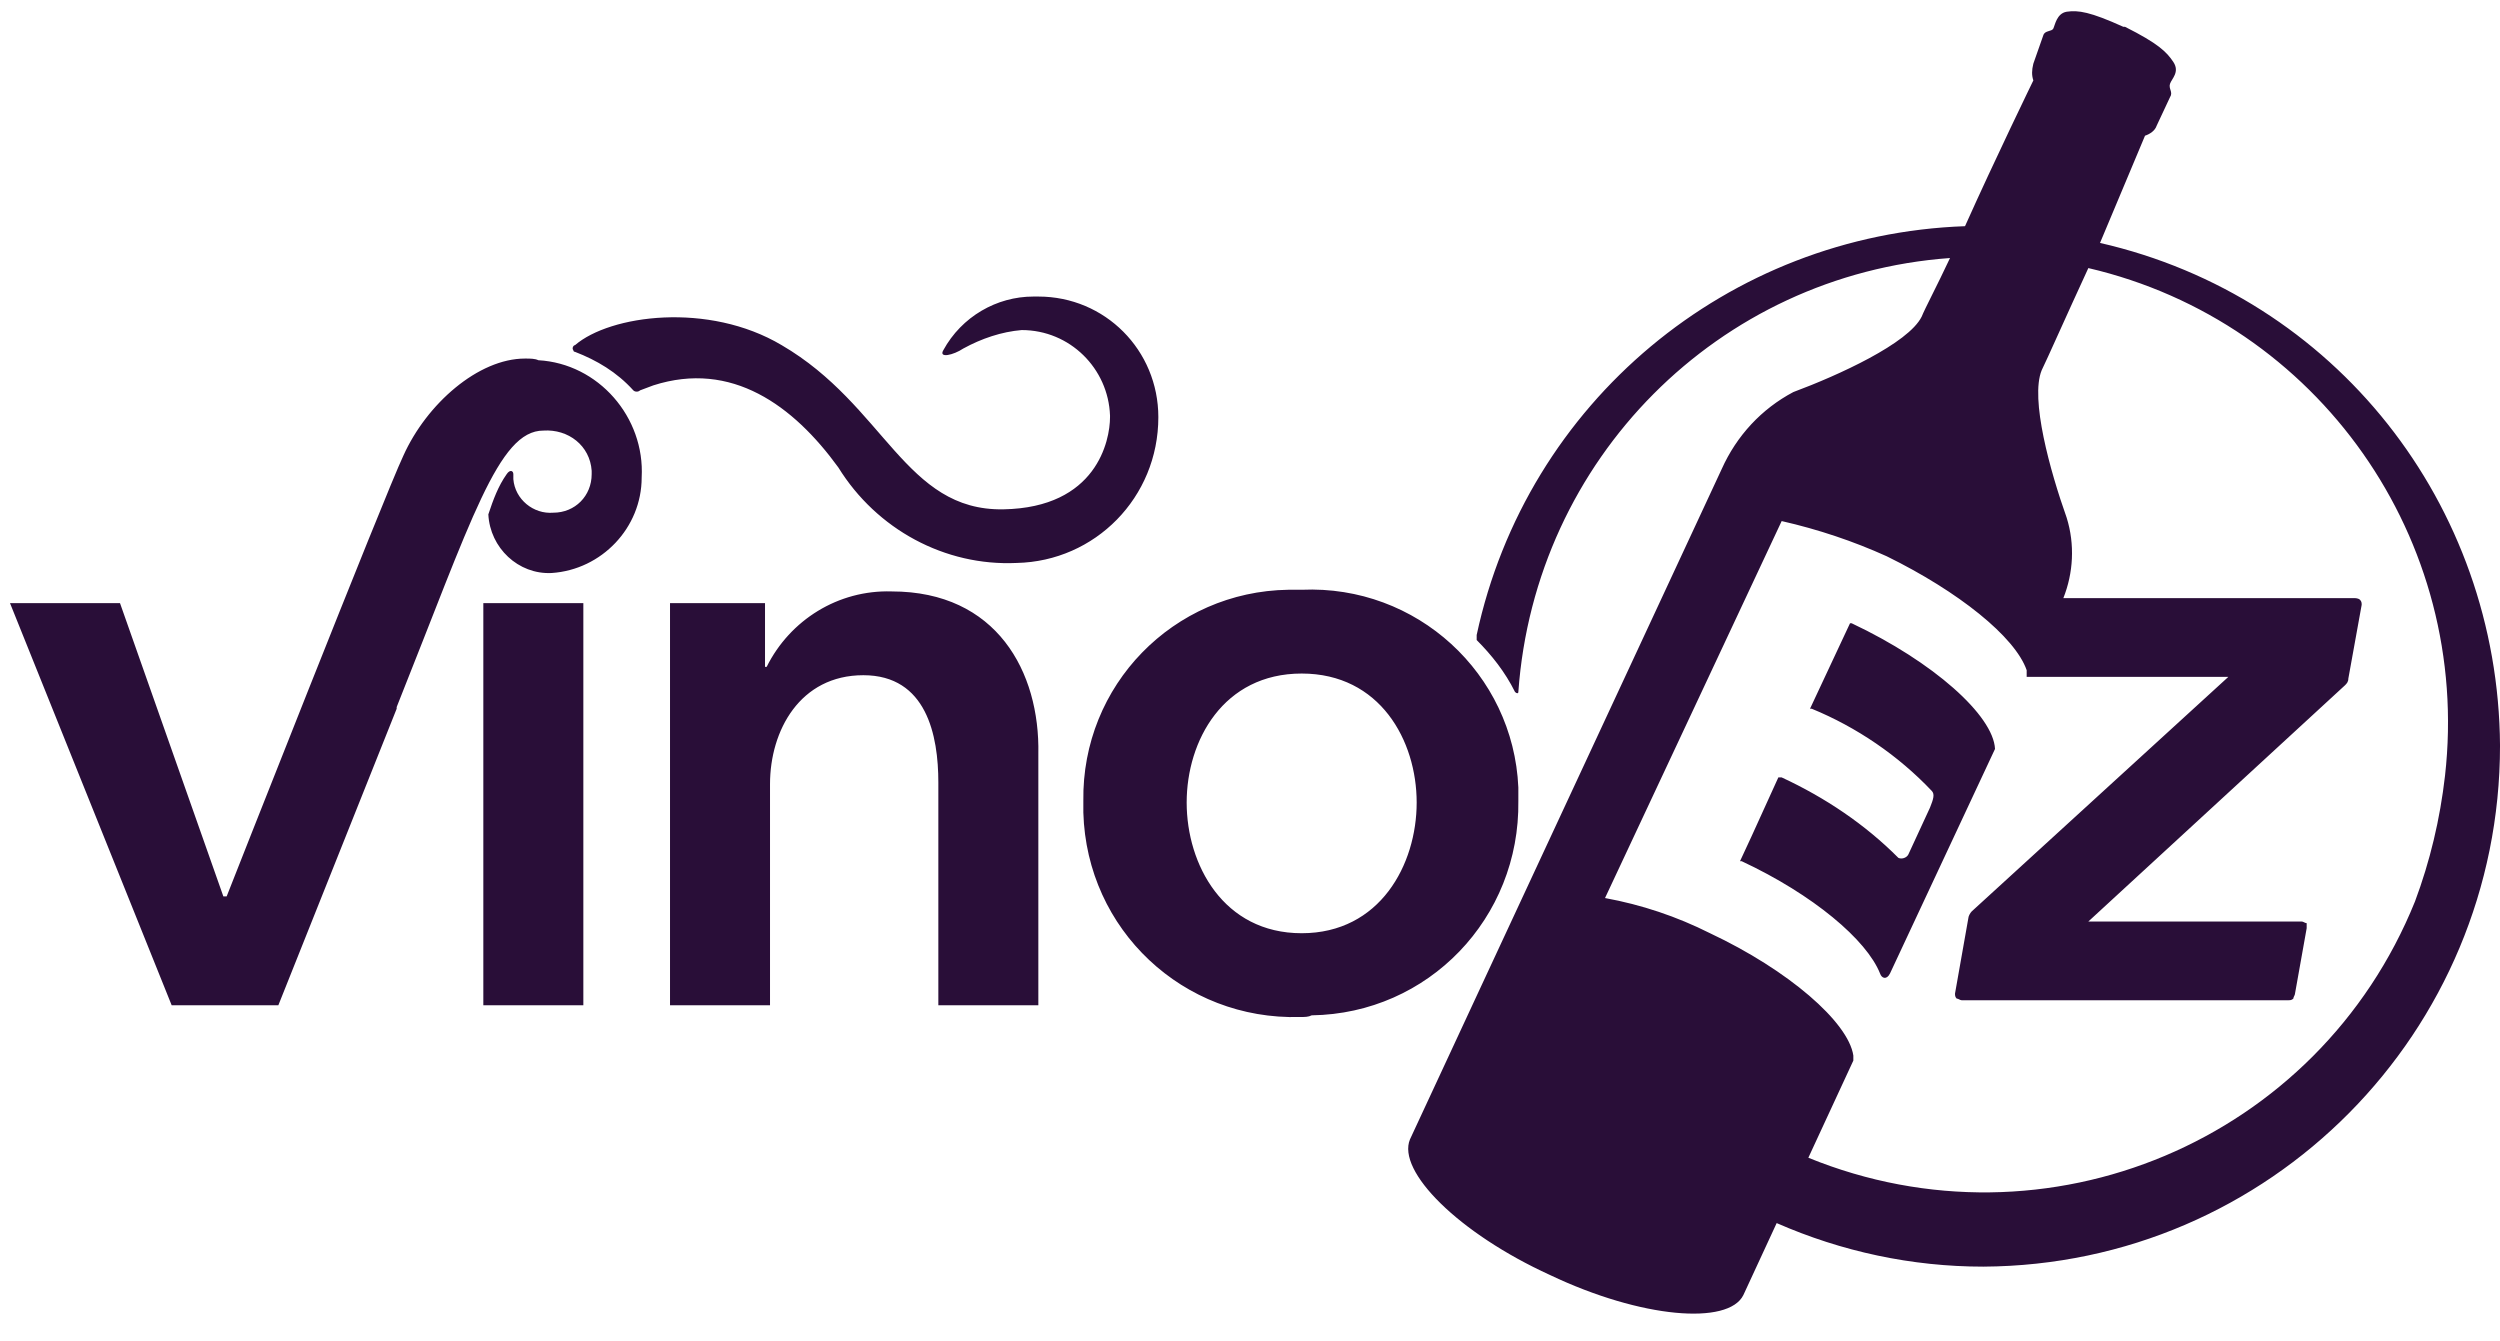
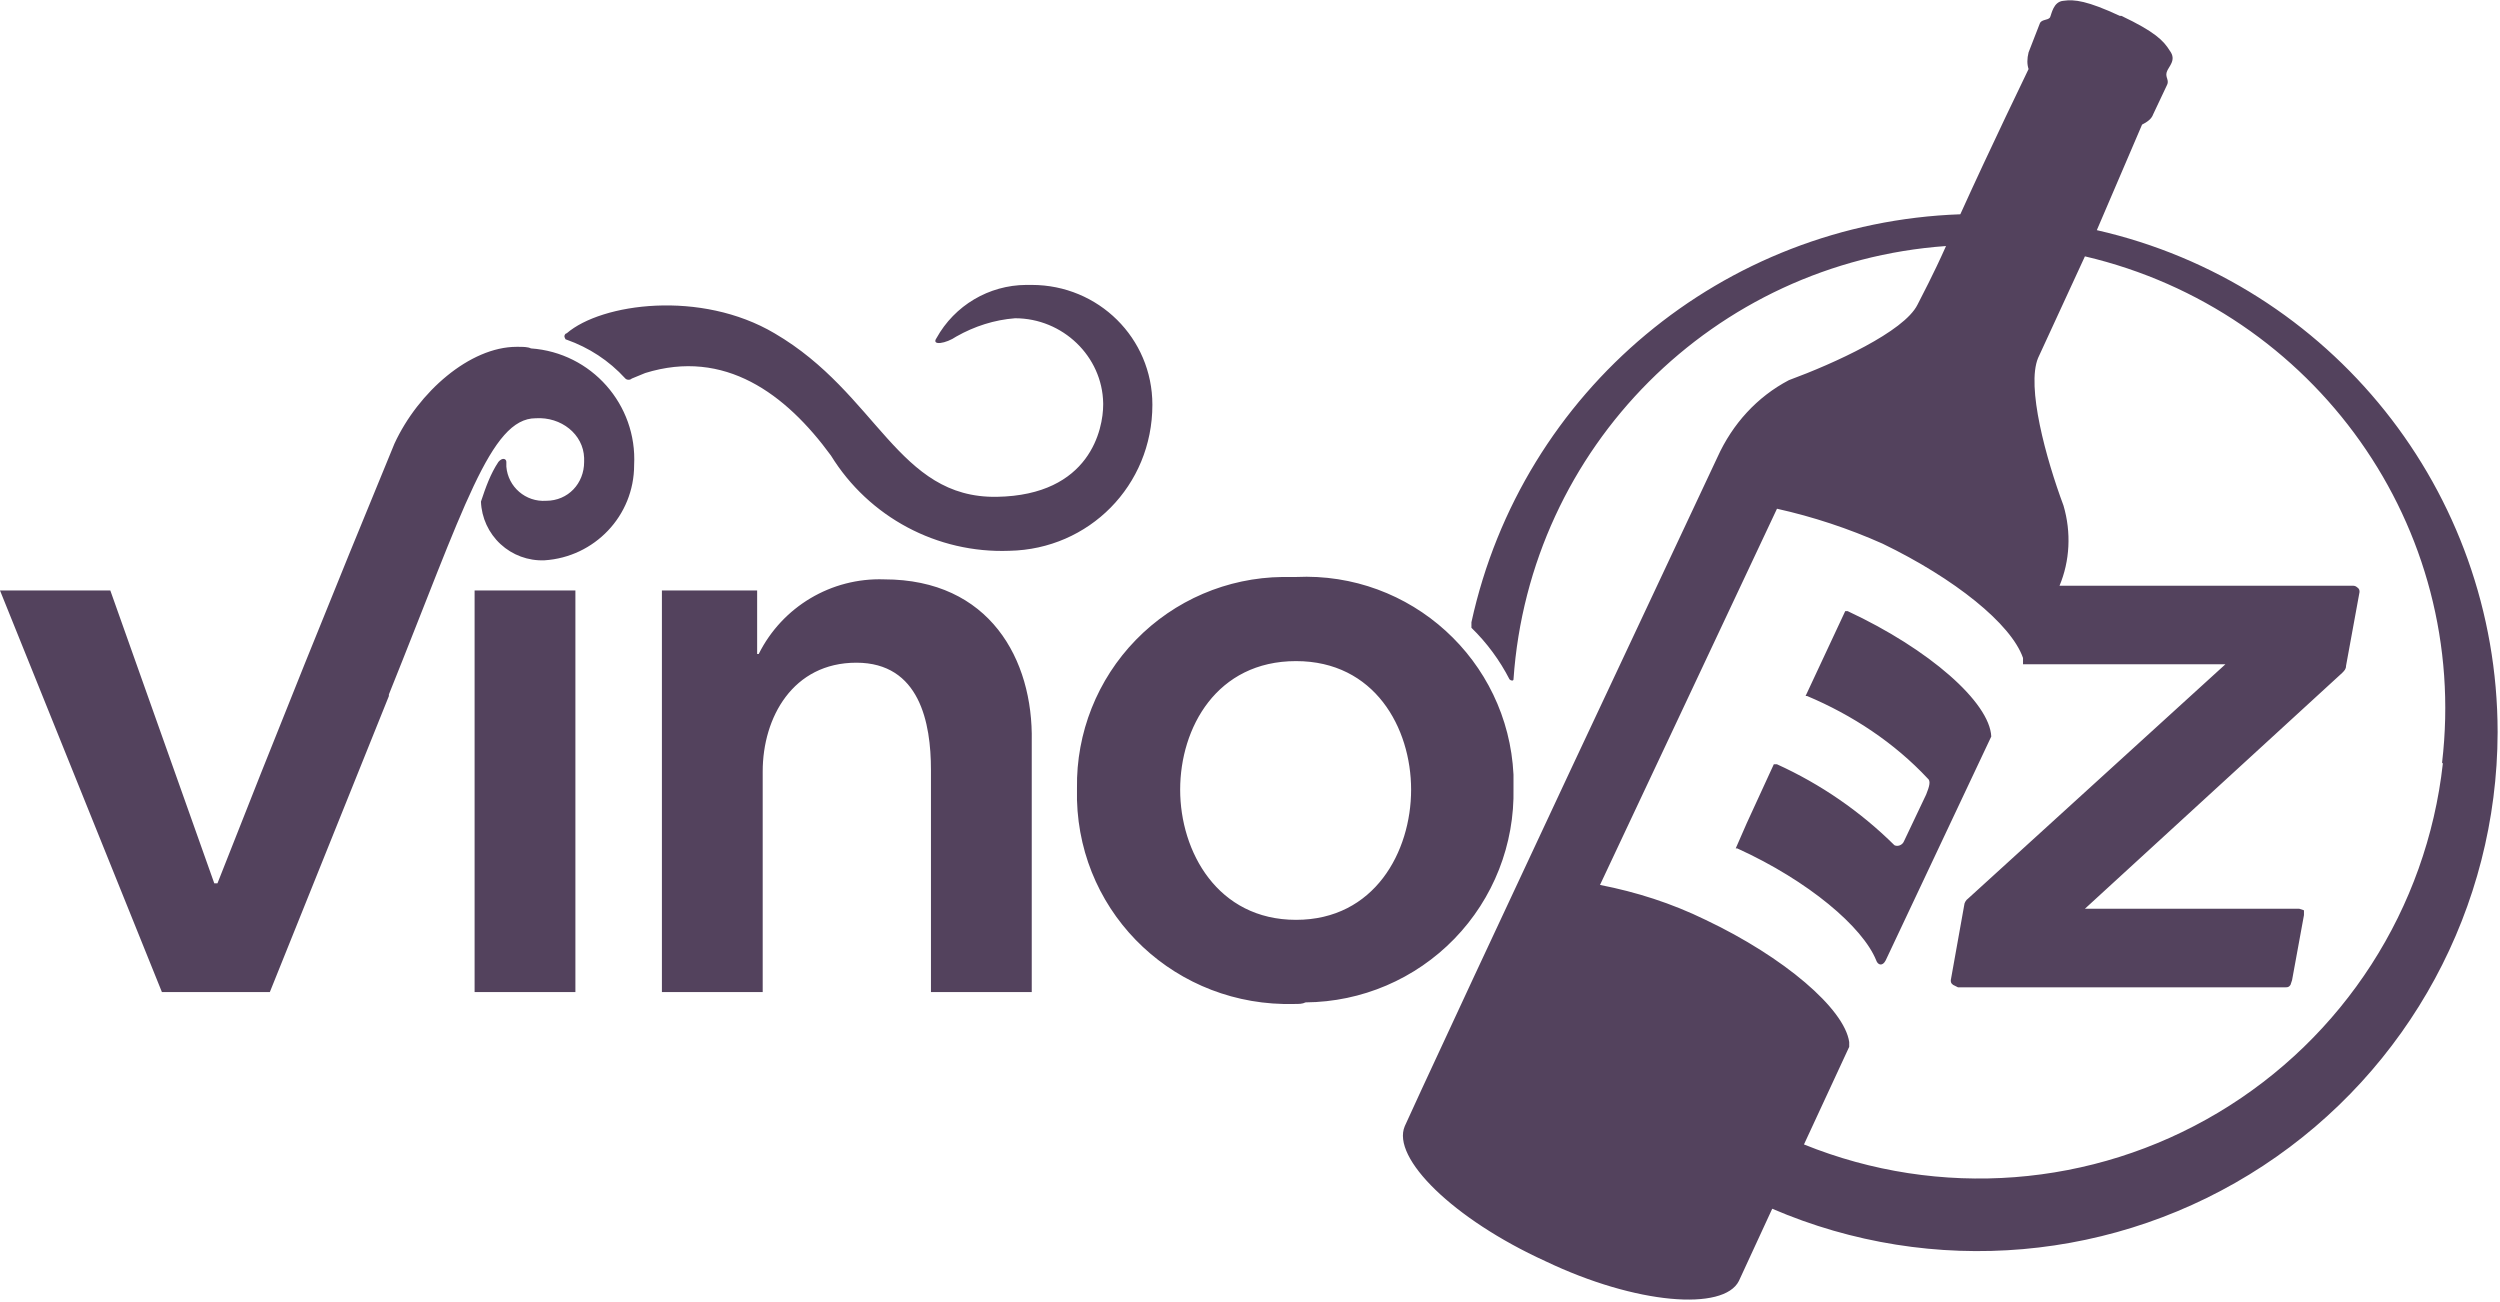
- <svg xmlns="http://www.w3.org/2000/svg" width="166" height="89" viewBox="0 0 166 89" fill="none">
-   <path d="M132.469 49.729L125.497 64.636C125.275 65.081 124.943 64.97 124.833 64.636C123.947 62.411 120.406 59.408 115.647 57.183H115.537L116.311 55.514L118.082 51.62H118.303C121.181 52.955 123.837 54.735 126.05 56.96C126.271 57.071 126.603 56.96 126.714 56.738L128.153 53.623C128.374 53.066 128.485 52.733 128.263 52.51C126.05 50.174 123.283 48.283 120.295 47.059H120.185L122.841 41.385H122.951C128.374 43.944 132.358 47.504 132.469 49.729ZM32.094 66.75H38.734V40.05H32.094V66.75ZM55.666 31.039C58.211 35.155 62.749 37.603 67.507 37.38C72.709 37.269 76.914 33.041 76.914 27.701C76.914 23.251 73.373 19.691 68.946 19.691C68.835 19.691 68.725 19.691 68.614 19.691C66.179 19.691 63.855 21.026 62.638 23.251C62.306 23.808 63.302 23.585 63.966 23.14C65.183 22.473 66.511 22.028 67.839 21.916C71.049 21.916 73.594 24.475 73.705 27.59C73.705 27.59 73.705 27.59 73.705 27.701C73.705 29.259 72.819 33.709 66.622 33.82C60.093 33.931 58.765 26.923 51.903 22.918C47.034 20.025 40.505 20.915 38.181 22.918C38.07 22.918 37.959 23.14 38.07 23.251C38.07 23.363 38.181 23.363 38.181 23.363C39.619 23.919 40.947 24.698 42.054 25.921C42.165 26.033 42.386 26.033 42.497 25.921L43.382 25.588C48.583 23.919 52.678 26.923 55.666 31.039ZM34.861 23.808C31.762 23.808 28.331 26.811 26.782 30.26C25.565 32.819 15.051 59.519 15.051 59.519H14.83L7.969 40.05H0.665L11.399 66.75H18.482L26.339 47.059V46.948C31.319 34.488 33.09 28.591 36.078 28.591C37.738 28.48 39.177 29.593 39.287 31.261C39.287 31.373 39.287 31.373 39.287 31.484C39.287 32.93 38.181 34.043 36.742 34.043C35.414 34.154 34.197 33.153 34.086 31.818C34.086 31.706 34.086 31.595 34.086 31.484C34.086 31.261 33.865 31.15 33.643 31.484C33.09 32.263 32.758 33.153 32.426 34.154C32.537 36.379 34.418 38.159 36.631 38.048C39.951 37.825 42.607 35.044 42.607 31.706C42.829 27.701 39.73 24.141 35.746 23.919C35.525 23.808 35.193 23.808 34.861 23.808ZM59.207 39.271C55.666 39.16 52.457 41.163 50.907 44.278H50.797V40.05H44.489V66.75H51.129V52.065C51.129 48.505 53.121 44.834 57.326 44.834C61.531 44.834 62.306 48.839 62.306 51.954V66.75H68.946V50.063C69.056 44.611 66.179 39.271 59.207 39.271ZM166.001 49.506C166.001 68.53 150.729 83.994 131.694 84.105C126.935 84.105 122.287 83.104 117.971 81.213L115.758 85.996C114.762 87.999 109.007 87.554 102.921 84.661C96.834 81.88 92.739 77.764 93.624 75.65C93.735 75.428 98.937 64.191 114.319 31.15C115.315 28.925 116.975 27.145 119.078 26.033C122.066 24.92 126.714 22.806 127.599 21.026C127.821 20.47 128.595 19.024 129.481 17.133C114.098 18.245 101.925 30.483 100.818 45.946C100.818 46.058 100.707 46.058 100.597 45.946C99.933 44.611 99.047 43.499 98.051 42.498C98.051 42.386 98.051 42.275 98.051 42.164C101.371 26.7 114.762 15.575 130.477 15.019C132.469 10.569 135.014 5.34 135.014 5.34C134.903 5.006 134.903 4.673 135.014 4.228L135.678 2.336C135.789 2.003 136.231 2.114 136.342 1.891C136.453 1.669 136.563 0.89 137.227 0.779C138.002 0.668 138.777 0.779 140.99 1.78H141.101C143.314 2.893 143.867 3.449 144.31 4.116C144.753 4.784 144.199 5.229 144.089 5.563C143.978 5.896 144.31 6.119 144.089 6.453L143.203 8.344C143.093 8.678 142.761 8.9 142.429 9.011L139.441 16.131C155.045 19.691 165.89 33.486 166.001 49.506ZM162.349 51.509C164.119 35.823 153.938 21.36 138.666 17.8C137.227 20.915 135.899 23.919 135.567 24.586C134.793 26.478 136.121 31.261 137.227 34.376C137.781 36.156 137.67 38.048 137.006 39.716H156.373C156.373 39.716 156.594 39.716 156.705 39.828C156.815 39.939 156.815 40.05 156.815 40.161L155.93 45.056C155.93 45.279 155.819 45.39 155.709 45.501L138.666 61.188H152.831C152.942 61.188 153.053 61.299 153.163 61.299C153.163 61.41 153.163 61.521 153.163 61.633L152.389 65.971C152.389 66.083 152.278 66.194 152.278 66.305C152.167 66.416 152.057 66.416 151.946 66.416H130.255C130.145 66.416 130.034 66.305 129.923 66.305C129.813 66.194 129.813 66.083 129.813 65.971L130.698 60.965C130.698 60.854 130.809 60.631 130.919 60.52L147.962 44.945H134.571C134.571 44.834 134.571 44.611 134.571 44.5C133.797 42.275 130.034 39.271 125.275 36.935C123.062 35.934 120.738 35.155 118.303 34.599L106.573 59.63C109.007 60.075 111.331 60.854 113.545 61.966C118.746 64.414 122.73 67.863 123.062 70.088C123.062 70.199 123.062 70.31 123.062 70.421L120.074 76.874C135.899 83.326 153.938 75.761 160.357 59.853C161.353 57.183 162.017 54.401 162.349 51.509ZM86.321 67.529C78.574 67.751 72.155 61.744 71.934 53.956C71.934 53.734 71.934 53.511 71.934 53.178C71.823 45.501 77.91 39.271 85.546 39.16C85.878 39.16 86.099 39.16 86.431 39.16C94.067 38.826 100.486 44.723 100.818 52.288C100.818 52.621 100.818 52.844 100.818 53.178C100.929 60.965 94.842 67.306 87.095 67.418C86.874 67.529 86.653 67.529 86.321 67.529ZM94.067 53.289C94.067 49.173 91.633 44.723 86.431 44.723C81.23 44.723 78.795 49.173 78.795 53.289C78.795 57.405 81.23 61.966 86.431 61.966C91.633 61.966 94.067 57.405 94.067 53.289Z M38.733 40.051H32.093V66.751H38.733V40.051Z" fill="#290E38" />
+ <svg xmlns="http://www.w3.org/2000/svg" width="315" height="164" fill="none">
+   <path d="M250.9 92.8L237.6 121c-.4.8-1 .6-1.2 0-1.7-4.2-8.5-10-17.5-14.1h-.2l1.4-3.2 3.4-7.4h.4a51 51 0 0114.8 10.2c.4.2 1 0 1.2-.5l2.8-5.9c.4-1 .6-1.7.2-2-4.2-4.5-9.5-8-15.2-10.4h-.2l5-10.7h.3c10.3 4.8 17.9 11.5 18.1 15.8zM59.9 125h12.6V74.4H59.8V125zm44.8-67.6a25.3 25.3 0 0022.5 12c10-.2 18-8.2 18-18.4 0-8.4-6.8-15.1-15.2-15.1h-.7a13 13 0 00-11.3 6.7c-.7 1 1.2.7 2.5-.2 2.3-1.3 4.8-2.1 7.4-2.3 6 0 11 4.8 11.1 10.7v.2c0 3-1.6 11.4-13.4 11.6-12.5.2-15-13-28-20.6-9.3-5.5-21.8-3.8-26.2 0-.2 0-.4.4-.2.6 0 .2.2.2.2.2 2.8 1 5.3 2.6 7.4 4.9.2.2.6.2.8 0l1.7-.7c10-3.1 17.7 2.6 23.4 10.4zM65.1 43.7c-5.9 0-12.4 5.7-15.4 12.2a3503 3503 0 00-22.3 55.4H27L13.9 74.4H0L20.4 125H34l15-37.3v-.2c9.5-23.6 12.8-34.8 18.5-34.8 3.2-.2 6 2 6.1 5v.5c0 2.7-2 4.9-4.8 4.9a4.7 4.7 0 01-5-4.3v-.6c0-.4-.5-.6-1 0-1 1.5-1.6 3.2-2.2 5a7.7 7.7 0 008 7.4c6.3-.4 11.3-5.6 11.3-12a14 14 0 00-13-14.7c-.4-.2-1-.2-1.7-.2zM111.4 73a17 17 0 00-15.8 9.4h-.2v-8h-12V125h12.7V97.2c0-6.8 3.8-13.7 11.8-13.7s9.4 7.6 9.4 13.5v28H130V93.4c.2-10.3-5.3-20.4-18.6-20.4zm203.3 19.3a65.5 65.5 0 01-91.4 60l-4.2 9.1c-1.9 3.8-12.9 3-24.4-2.5-11.6-5.3-19.4-13-17.7-17 .2-.5 10-21.8 39.4-84.3 1.9-4.2 5-7.6 9-9.7 5.7-2.1 14.5-6.1 16.2-9.5.5-1 2-3.8 3.6-7.4a58.8 58.8 0 00-54.5 54.6c0 .2-.3.2-.5 0a25 25 0 00-4.8-6.5v-.7A65.4 65.4 0 01247 27c3.8-8.4 8.6-18.3 8.6-18.3-.2-.6-.2-1.3 0-2.1L257 3c.2-.6 1-.4 1.3-.8.2-.4.4-2 1.7-2.1 1.4-.2 3 0 7.1 1.9h.2c4.2 2 5.3 3.1 6.1 4.4.9 1.2-.2 2-.4 2.7-.2.7.4 1 0 1.7l-1.7 3.6c-.2.6-.8 1-1.4 1.3L264.2 29a64.9 64.9 0 0150.5 63.2zm-7 3.8c3.5-29.7-16-57-45-63.8l-5.9 12.8c-1.5 3.6 1 12.7 3.2 18.6 1 3.4.8 7-.5 10.1h37s.3 0 .5.2c.3.2.3.4.3.6l-1.7 9.3c0 .4-.2.6-.5.9l-32.4 29.7h27l.6.2v.6l-1.5 8.2-.2.6c-.2.3-.4.3-.6.3h-41.3l-.6-.3c-.3-.2-.3-.4-.3-.6l1.7-9.5c0-.2.2-.6.5-.8l32.4-29.5h-25.5v-.8c-1.5-4.3-8.6-10-17.7-14.4a70.2 70.2 0 00-13.3-4.4l-22.3 47.4c4.6.9 9 2.3 13.3 4.4 9.9 4.7 17.5 11.2 18.1 15.4v.6l-5.7 12.3a58.8 58.8 0 0080.5-48zm-144.6 30.4c-14.8.4-27-11-27.4-25.7v-1.5a26.2 26.2 0 0125.9-26.6h1.7a26.2 26.2 0 0127.4 24.9v1.7a26.4 26.4 0 01-26.2 27c-.4.2-.8.2-1.4.2zm14.7-27c0-7.8-4.6-16.2-14.5-16.2-10 0-14.6 8.4-14.6 16.2 0 7.8 4.7 16.4 14.6 16.4 9.9 0 14.5-8.6 14.5-16.4z" fill="#53425D" />
</svg>
